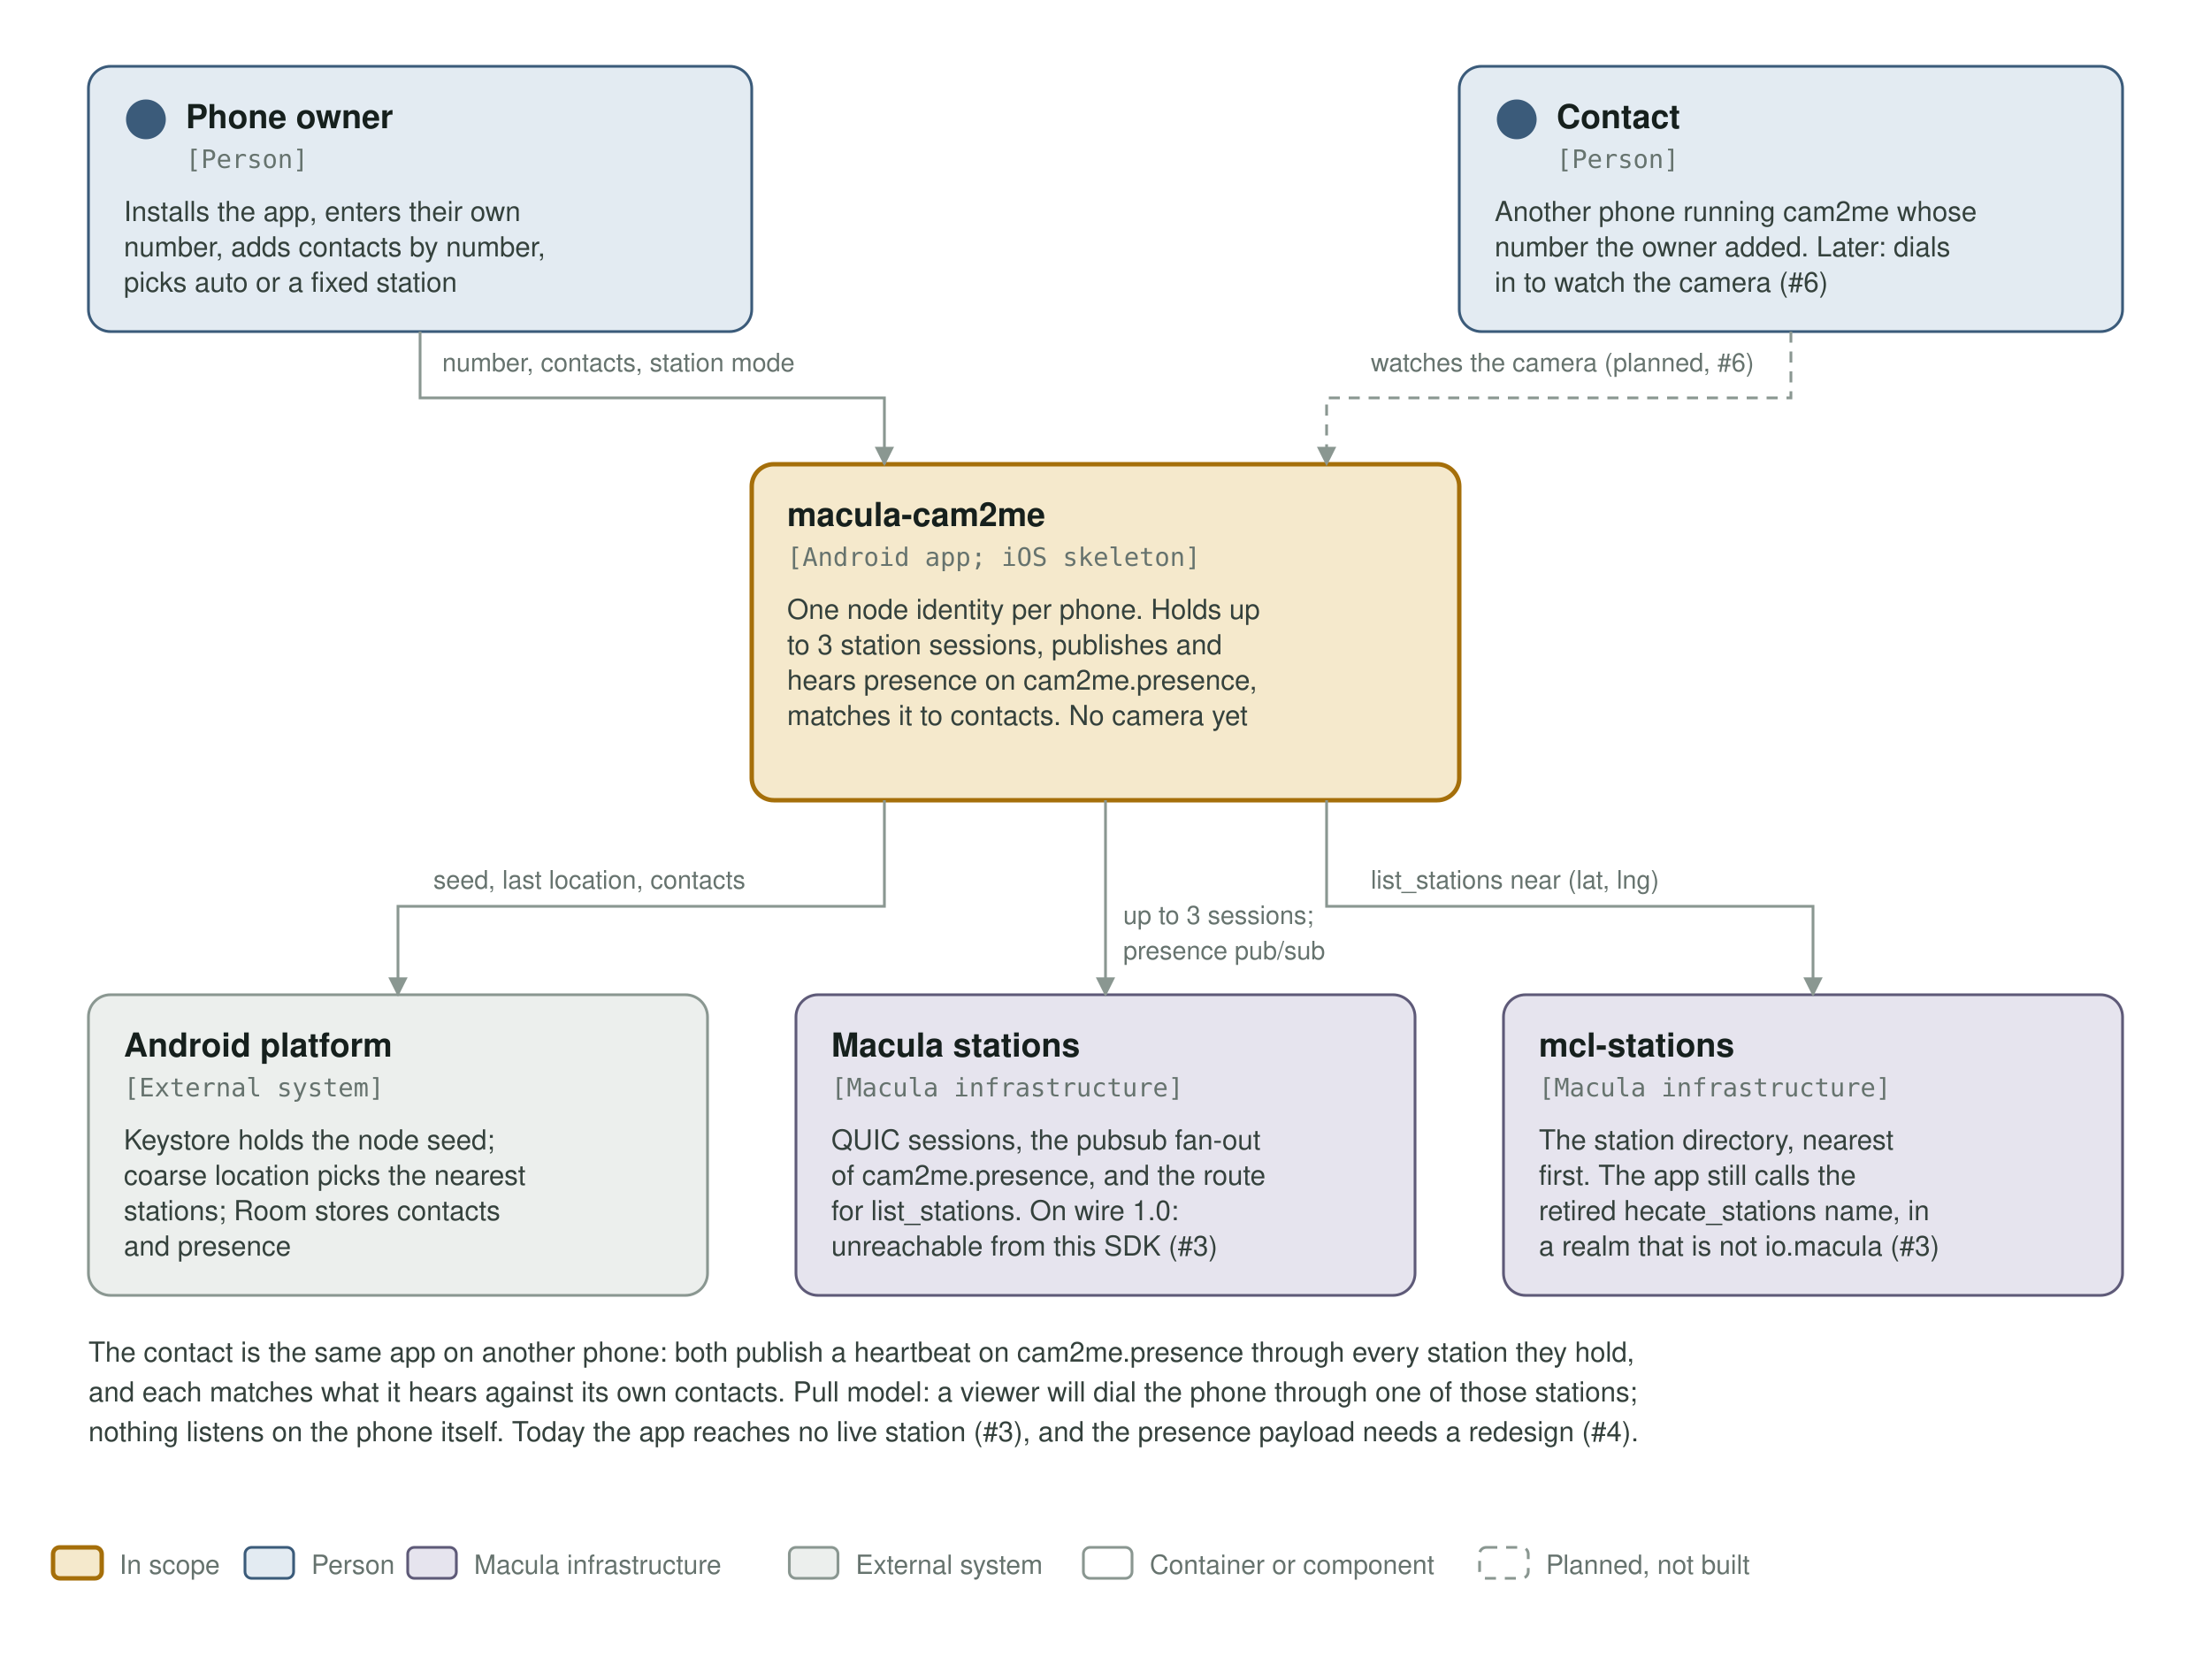
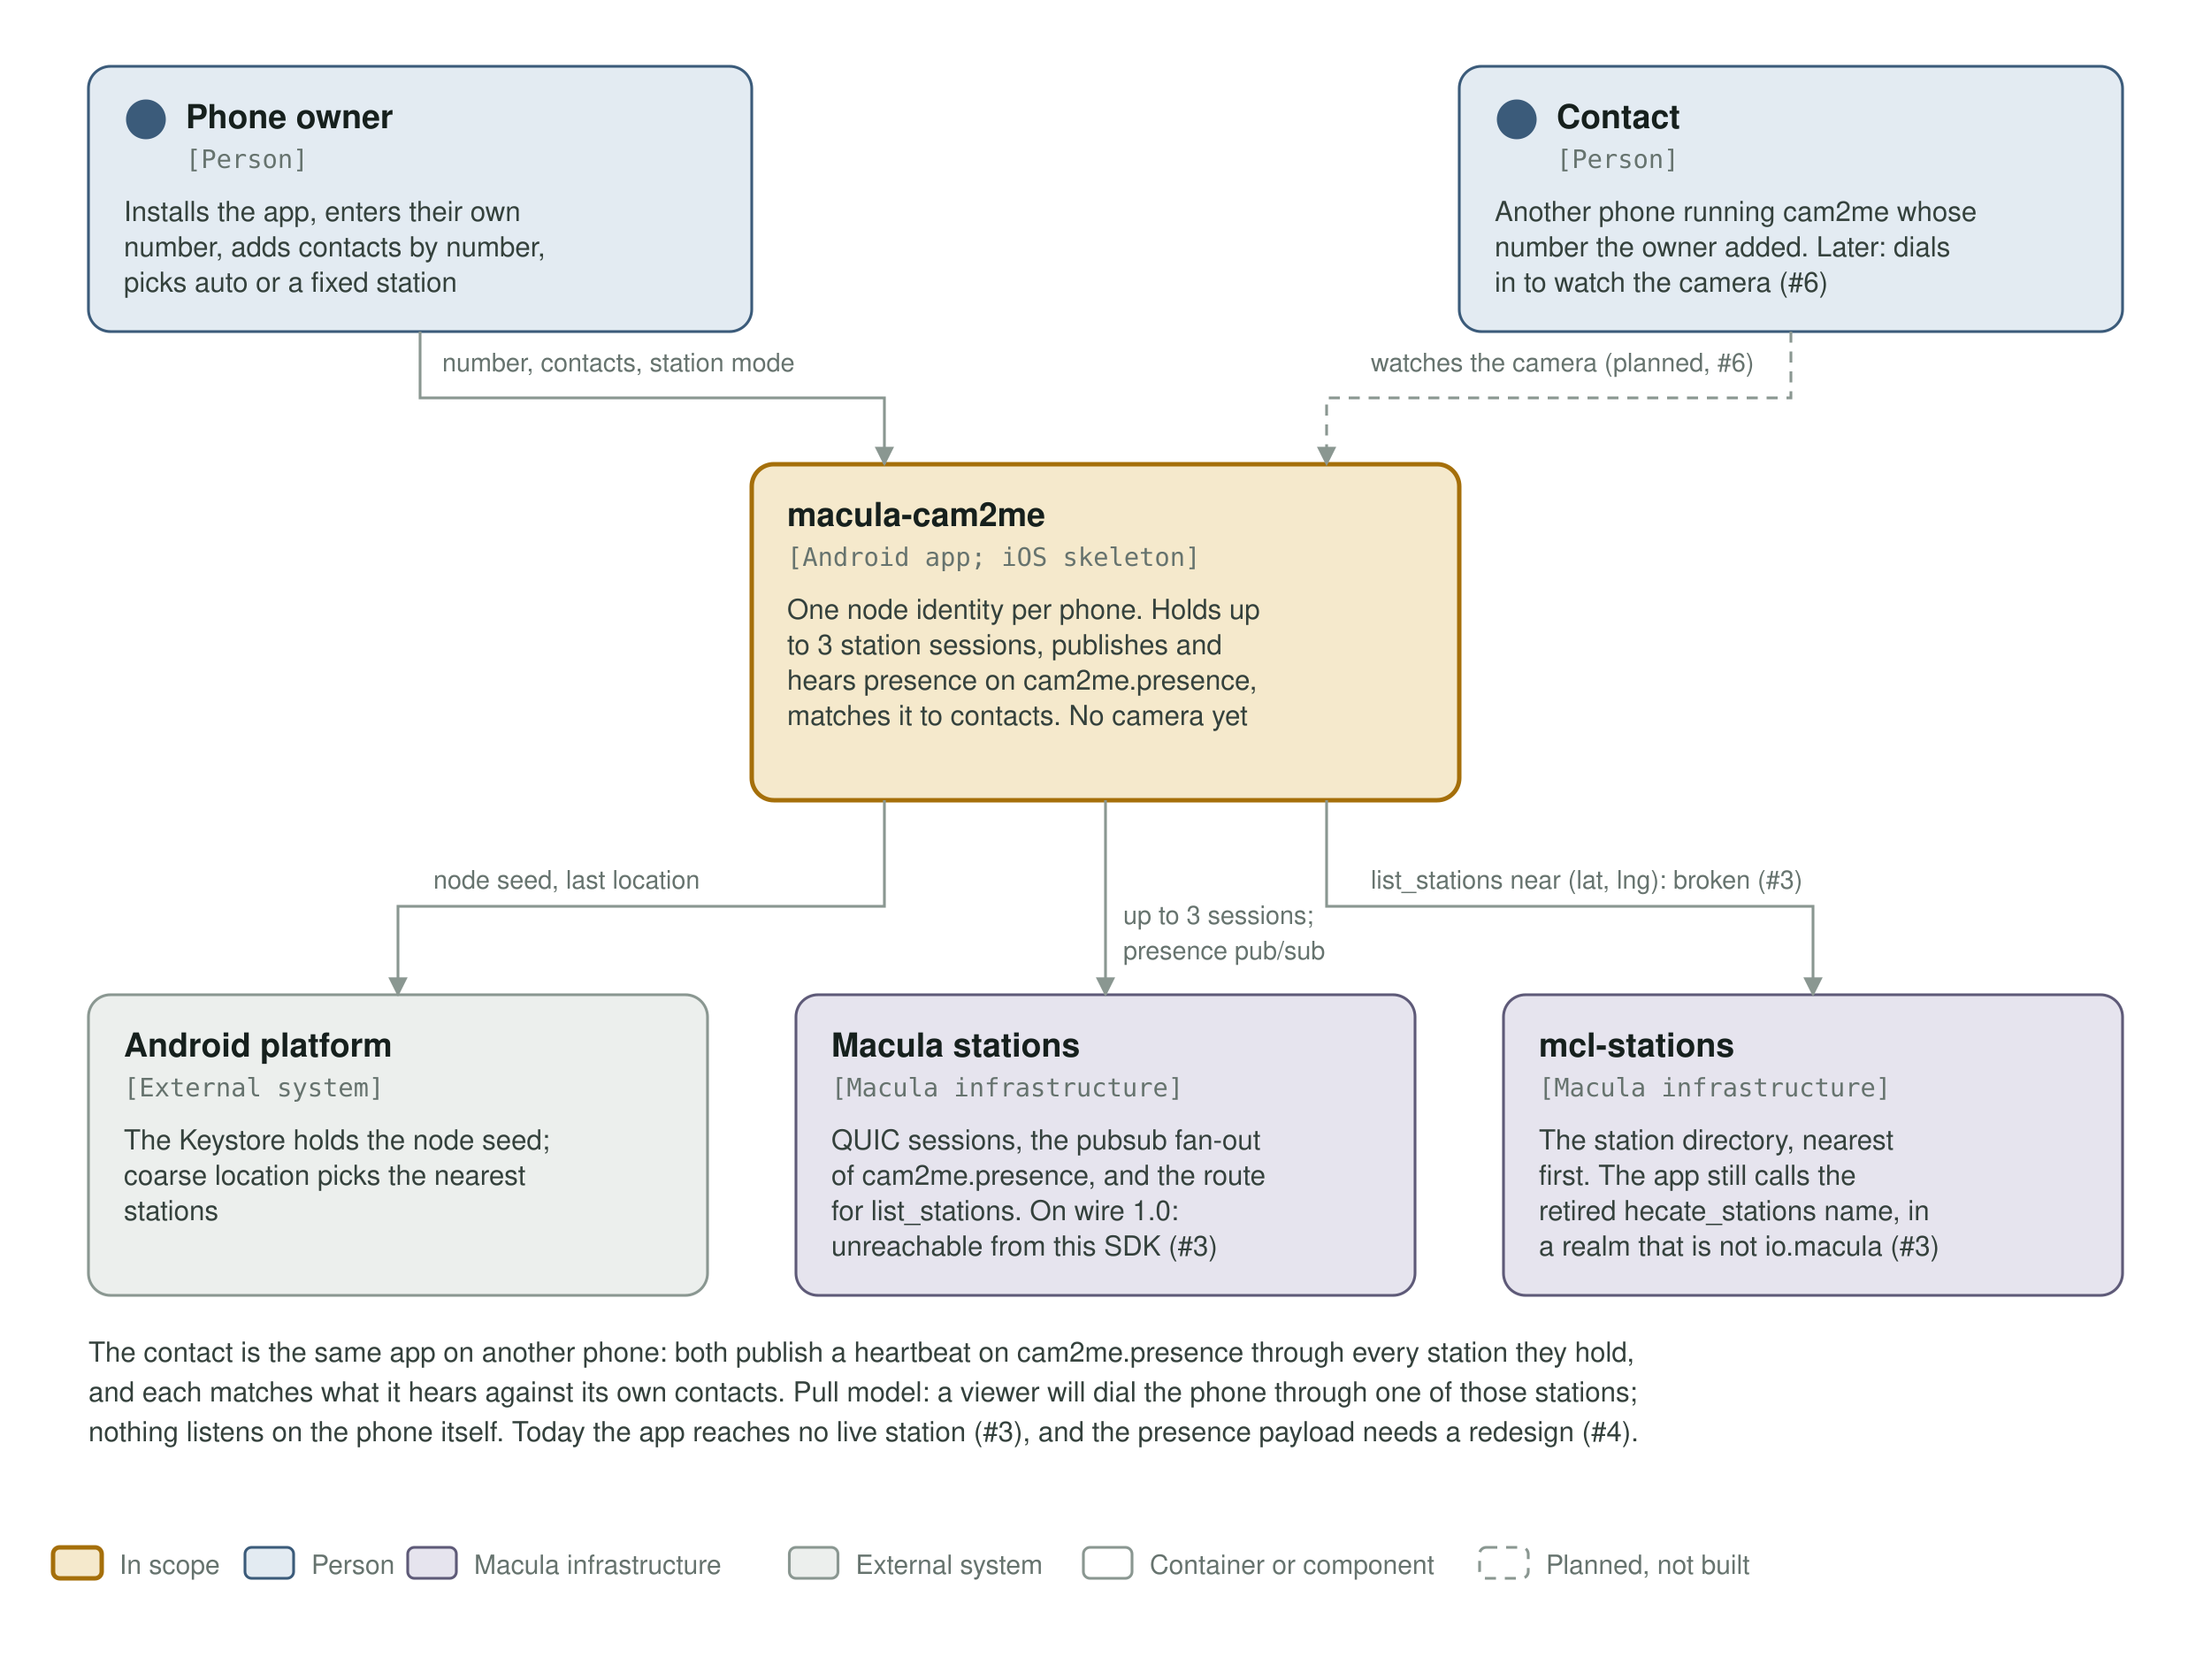
<svg xmlns="http://www.w3.org/2000/svg" viewBox="0 0 1000 760" role="img" aria-label="macula-cam2me system context">
  <style>
.t-name { font-family: "Atkinson Hyperlegible", "Segoe UI", system-ui, -apple-system, Helvetica, Arial, sans-serif; font-size: 15px; font-weight: 700; }
.t-desc { font-family: "Atkinson Hyperlegible", "Segoe UI", system-ui, -apple-system, Helvetica, Arial, sans-serif; font-size: 12.5px; }
.t-rel { font-family: "Atkinson Hyperlegible", "Segoe UI", system-ui, -apple-system, Helvetica, Arial, sans-serif; font-size: 11.5px; paint-order: stroke; stroke-width: 4px; stroke-linejoin: round; }
.t-code { font-family: "JetBrains Mono", ui-monospace, Menlo, Consolas, monospace; font-size: 13px; font-weight: 600; }
.t-type { font-family: "JetBrains Mono", ui-monospace, Menlo, Consolas, monospace; font-size: 11.5px; }
.t-bound { font-family: "JetBrains Mono", ui-monospace, Menlo, Consolas, monospace; font-size: 12px; font-weight: 600; }
.t-leg { font-family: "Atkinson Hyperlegible", "Segoe UI", system-ui, -apple-system, Helvetica, Arial, sans-serif; font-size: 12px; }
.edge { fill: none; stroke-width: 1.25; }
.edge-later { fill: none; stroke-width: 1.25; stroke-dasharray: 5 4; }
.bg { fill: #FFFFFF; }
.b-sys { fill: #F5E9CC; stroke: #A56F0A; stroke-width: 2; }
.b-per { fill: #E3EBF2; stroke: #3B5B7A; stroke-width: 1.25; }
.b-mac { fill: #E6E4EE; stroke: #5E5A78; stroke-width: 1.25; }
.b-ext { fill: #ECEFED; stroke: #8A9791; stroke-width: 1.25; }
.b-cmp { fill: #FFFFFF; stroke: #8A9791; stroke-width: 1.25; }
.b-later { fill: none; stroke: #8A9791; stroke-width: 1.25; stroke-dasharray: 5 4; }
.bound { fill: none; stroke: #B3BDB8; stroke-width: 1; }
.head { fill: #3B5B7A; }
.t-name, .t-code { fill: #16201D; }
.t-type, .t-bound, .t-leg { fill: #66736E; }
.t-desc { fill: #34413C; }
.t-rel { fill: #66736E; stroke: #FFFFFF; }
.edge, .edge-later { stroke: #8A9791; }
.arrowhead { fill: #8A9791; }
@media (prefers-color-scheme: dark) {
.bg { fill: #171F1C; }
.b-sys { fill: #3A2E13; stroke: #E3AA3C; }
.b-per { fill: #1D2A36; stroke: #8EB4D8; }
.b-mac { fill: #26243A; stroke: #A9A4C8; }
.b-ext { fill: #1C2421; stroke: #7D8B85; }
.b-cmp { fill: #171F1C; stroke: #7D8B85; }
.b-later { stroke: #7D8B85; }
.bound { stroke: #4A5752; }
.head { fill: #8EB4D8; }
.t-name, .t-code { fill: #E6ECE9; }
.t-type, .t-bound, .t-leg { fill: #93A09A; }
.t-desc { fill: #C3CDC8; }
.t-rel { fill: #93A09A; stroke: #171F1C; }
.edge, .edge-later { stroke: #7D8B85; }
.arrowhead { fill: #7D8B85; }
}
</style>
  <defs>
    <marker id="a" viewBox="0 0 10 10" refX="9" refY="5" markerWidth="7" markerHeight="7" orient="auto-start-reverse">
      <path class="arrowhead" d="M0 0L10 5L0 10z" />
    </marker>
  </defs>
  <rect class="bg" x="0" y="0" width="1000" height="760" />
  <rect class="b-per" x="40" y="30" width="300" height="120" rx="10" />
  <circle class="head" cx="66" cy="54" r="9" />
  <text class="t-name" x="84" y="58">Phone owner</text>
  <text class="t-type" x="84" y="76">[Person]</text>
  <text class="t-desc" x="56" y="100">Installs the app, enters their own</text>
  <text class="t-desc" x="56" y="116">number, adds contacts by number,</text>
  <text class="t-desc" x="56" y="132">picks auto or a fixed station</text>
  <rect class="b-per" x="660" y="30" width="300" height="120" rx="10" />
  <circle class="head" cx="686" cy="54" r="9" />
  <text class="t-name" x="704" y="58">Contact</text>
  <text class="t-type" x="704" y="76">[Person]</text>
  <text class="t-desc" x="676" y="100">Another phone running cam2me whose</text>
  <text class="t-desc" x="676" y="116">number the owner added. Later: dials</text>
  <text class="t-desc" x="676" y="132">in to watch the camera (#6)</text>
  <rect class="b-sys" x="340" y="210" width="320" height="152" rx="10" />
  <text class="t-name" x="356" y="238">macula-cam2me</text>
  <text class="t-type" x="356" y="256">[Android app; iOS skeleton]</text>
  <text class="t-desc" x="356" y="280">One node identity per phone. Holds up</text>
  <text class="t-desc" x="356" y="296">to 3 station sessions, publishes and</text>
  <text class="t-desc" x="356" y="312">hears presence on cam2me.presence,</text>
  <text class="t-desc" x="356" y="328">matches it to contacts. No camera yet</text>
  <rect class="b-ext" x="40" y="450" width="280" height="136" rx="10" />
  <text class="t-name" x="56" y="478">Android platform</text>
  <text class="t-type" x="56" y="496">[External system]</text>
-   <text class="t-desc" x="56" y="520">Keystore holds the node seed;</text>
+   <text class="t-desc" x="56" y="520">The Keystore holds the node seed;</text>
  <text class="t-desc" x="56" y="536">coarse location picks the nearest</text>
-   <text class="t-desc" x="56" y="552">stations; Room stores contacts</text>
-   <text class="t-desc" x="56" y="568">and presence</text>
+   <text class="t-desc" x="56" y="552">stations</text>
  <rect class="b-mac" x="360" y="450" width="280" height="136" rx="10" />
  <text class="t-name" x="376" y="478">Macula stations</text>
  <text class="t-type" x="376" y="496">[Macula infrastructure]</text>
  <text class="t-desc" x="376" y="520">QUIC sessions, the pubsub fan-out</text>
  <text class="t-desc" x="376" y="536">of cam2me.presence, and the route</text>
  <text class="t-desc" x="376" y="552">for list_stations. On wire 1.0:</text>
  <text class="t-desc" x="376" y="568">unreachable from this SDK (#3)</text>
  <rect class="b-mac" x="680" y="450" width="280" height="136" rx="10" />
  <text class="t-name" x="696" y="478">mcl-stations</text>
  <text class="t-type" x="696" y="496">[Macula infrastructure]</text>
  <text class="t-desc" x="696" y="520">The station directory, nearest</text>
  <text class="t-desc" x="696" y="536">first. The app still calls the</text>
  <text class="t-desc" x="696" y="552">retired hecate_stations name, in</text>
  <text class="t-desc" x="696" y="568">a realm that is not io.macula (#3)</text>
  <path class="edge" d="M190 150V180H400V210" marker-end="url(#a)" />
  <text class="t-rel" x="200" y="168">number, contacts, station mode</text>
  <path class="edge-later" d="M810 150V180H600V210" marker-end="url(#a)" />
  <text class="t-rel" x="620" y="168">watches the camera (planned, #6)</text>
  <path class="edge" d="M400 362V410H180V450" marker-end="url(#a)" />
-   <text class="t-rel" x="196" y="402">seed, last location, contacts</text>
+   <text class="t-rel" x="196" y="402">node seed, last location</text>
  <path class="edge" d="M500 362V450" marker-end="url(#a)" />
  <text class="t-rel" x="508" y="418">up to 3 sessions;</text>
  <text class="t-rel" x="508" y="434">presence pub/sub</text>
  <path class="edge" d="M600 362V410H820V450" marker-end="url(#a)" />
-   <text class="t-rel" x="620" y="402">list_stations near (lat, lng)</text>
+   <text class="t-rel" x="620" y="402">list_stations near (lat, lng): broken (#3)</text>
  <text class="t-desc" x="40" y="616">The contact is the same app on another phone: both publish a heartbeat on cam2me.presence through every station they hold,</text>
  <text class="t-desc" x="40" y="634">and each matches what it hears against its own contacts. Pull model: a viewer will dial the phone through one of those stations;</text>
  <text class="t-desc" x="40" y="652">nothing listens on the phone itself. Today the app reaches no live station (#3), and the presence payload needs a redesign (#4).</text>
  <rect class="b-sys" x="24" y="700" width="22" height="14" rx="3" />
  <text class="t-leg" x="54" y="712">In scope</text>
  <rect class="b-per" x="110.8" y="700" width="22" height="14" rx="3" />
  <text class="t-leg" x="140.8" y="712">Person</text>
  <rect class="b-mac" x="184.4" y="700" width="22" height="14" rx="3" />
  <text class="t-leg" x="214.4" y="712">Macula infrastructure</text>
  <rect class="b-ext" x="357.0" y="700" width="22" height="14" rx="3" />
  <text class="t-leg" x="387.0" y="712">External system</text>
  <rect class="b-cmp" x="490.0" y="700" width="22" height="14" rx="3" />
  <text class="t-leg" x="520.0" y="712">Container or component</text>
  <rect class="b-later" x="669.2" y="700" width="22" height="14" rx="3" />
  <text class="t-leg" x="699.2" y="712">Planned, not built</text>
</svg>
